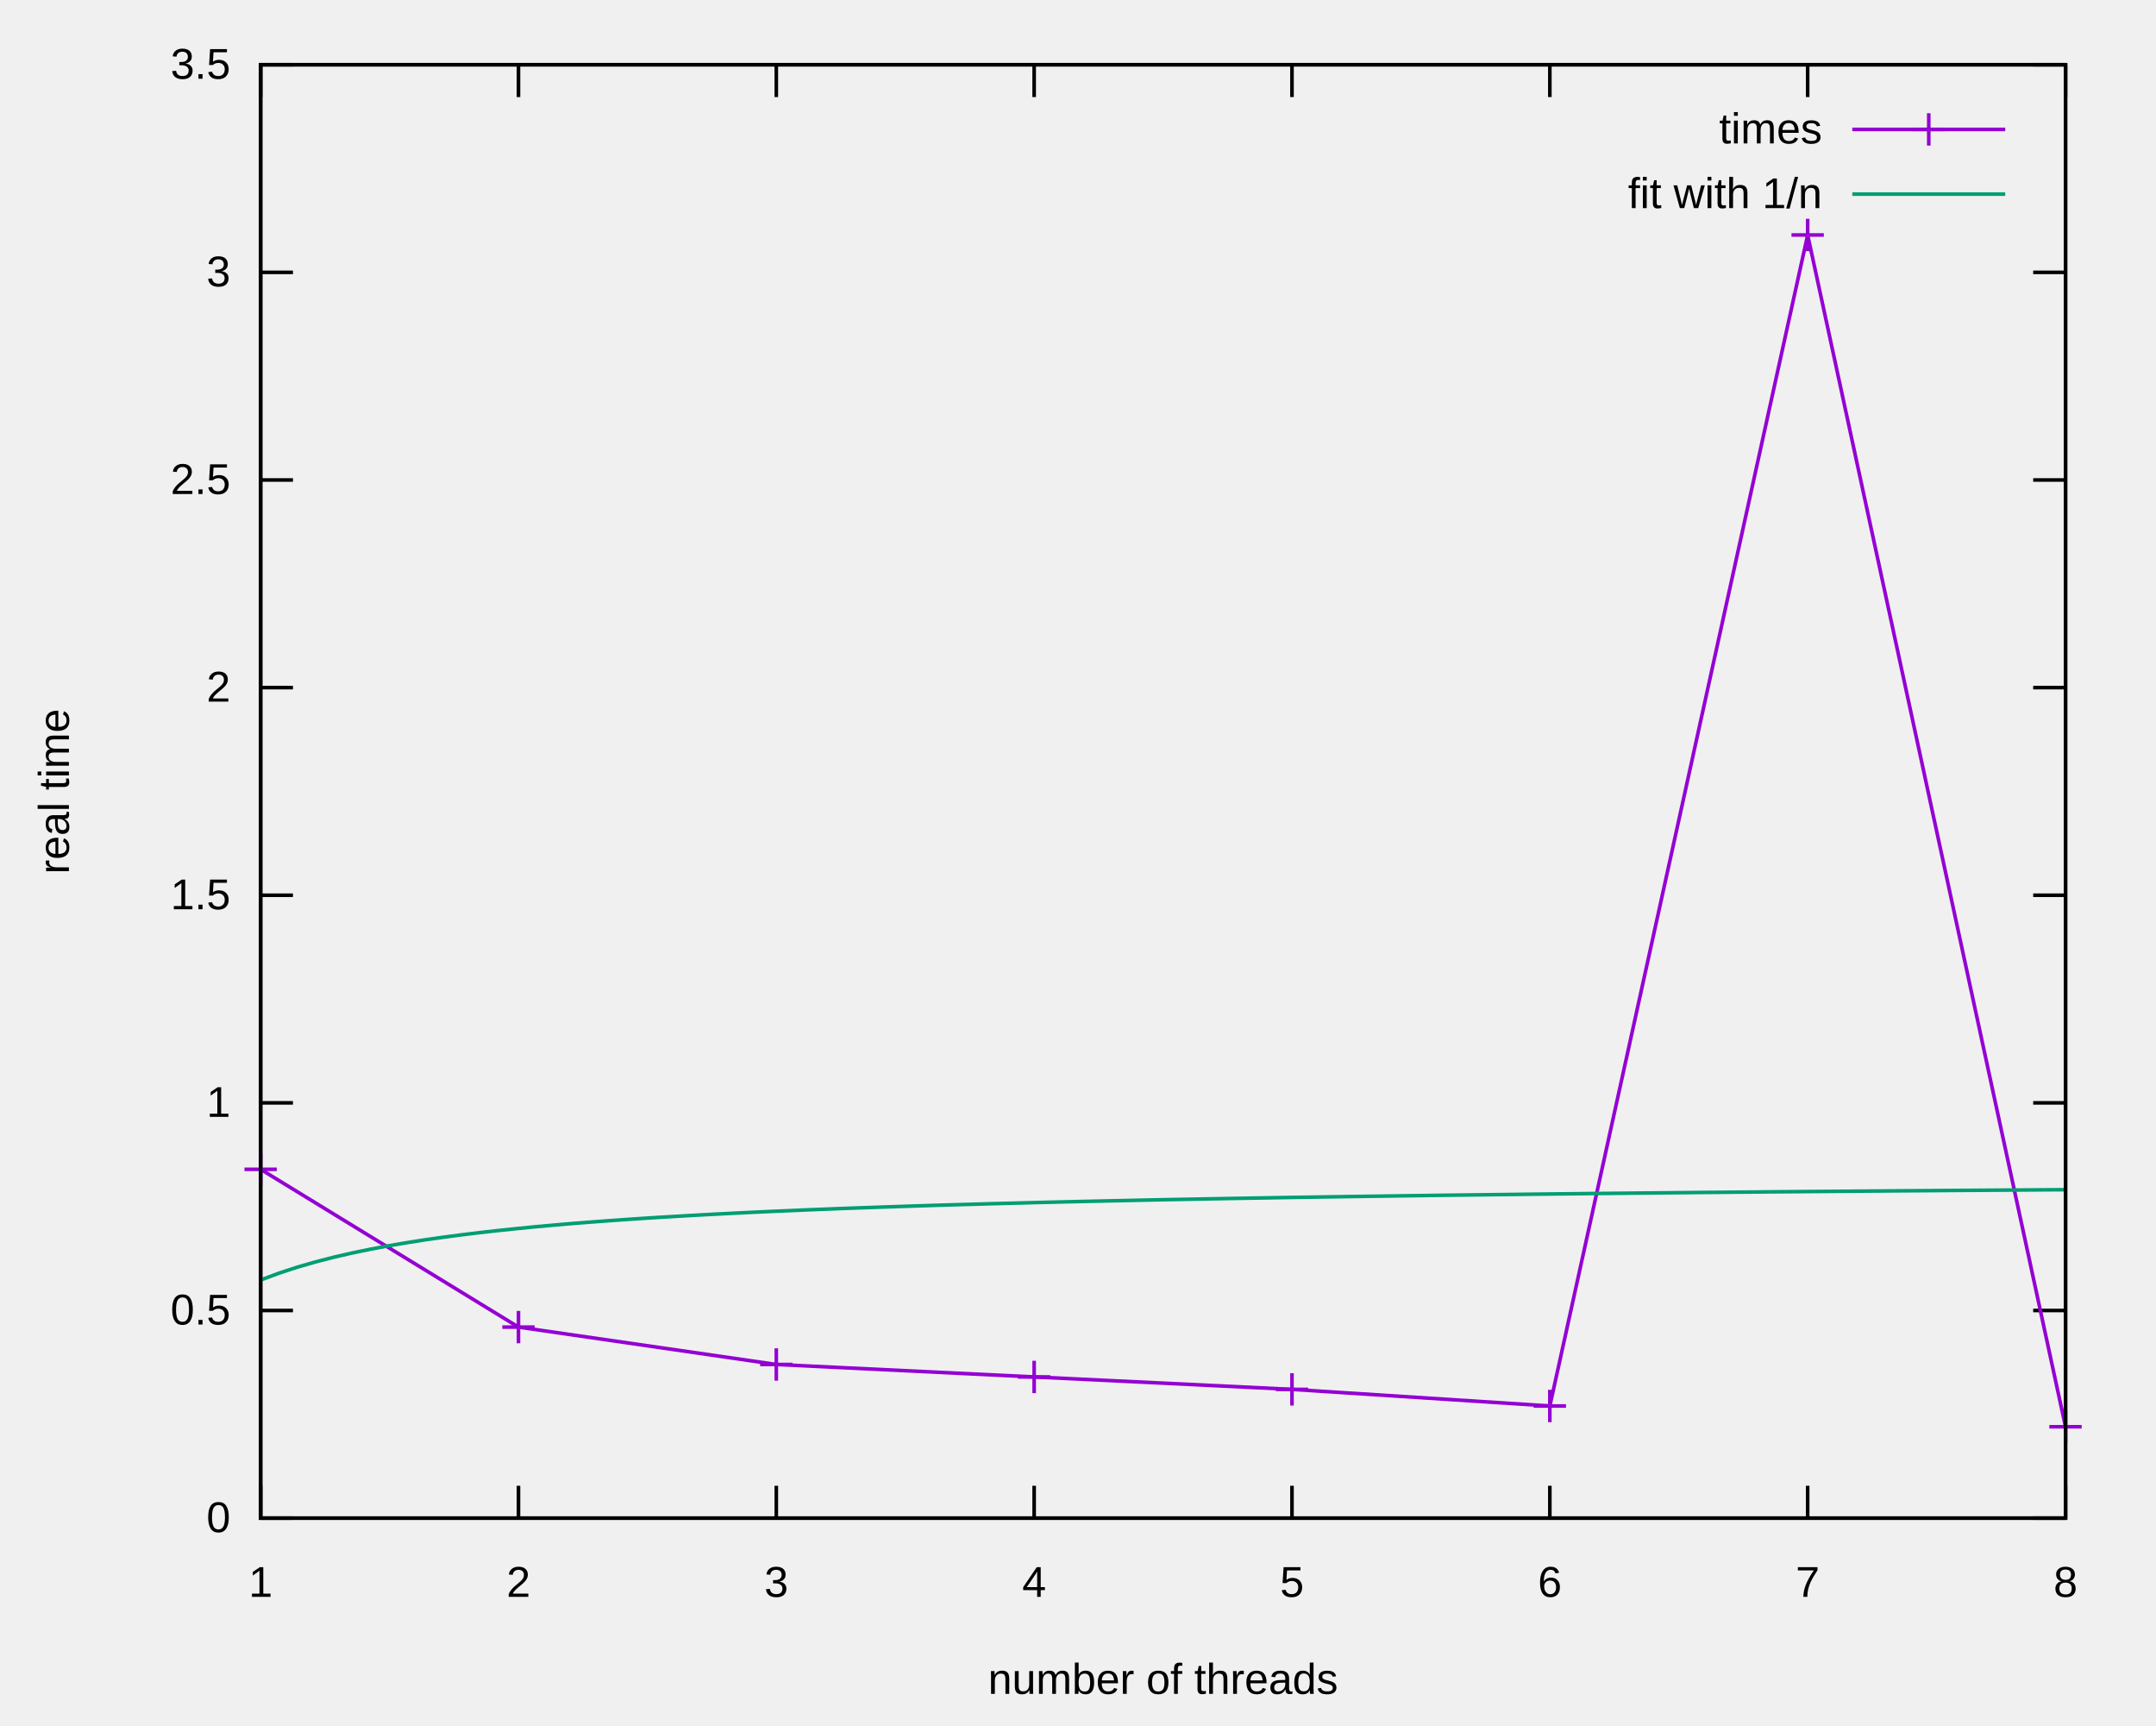
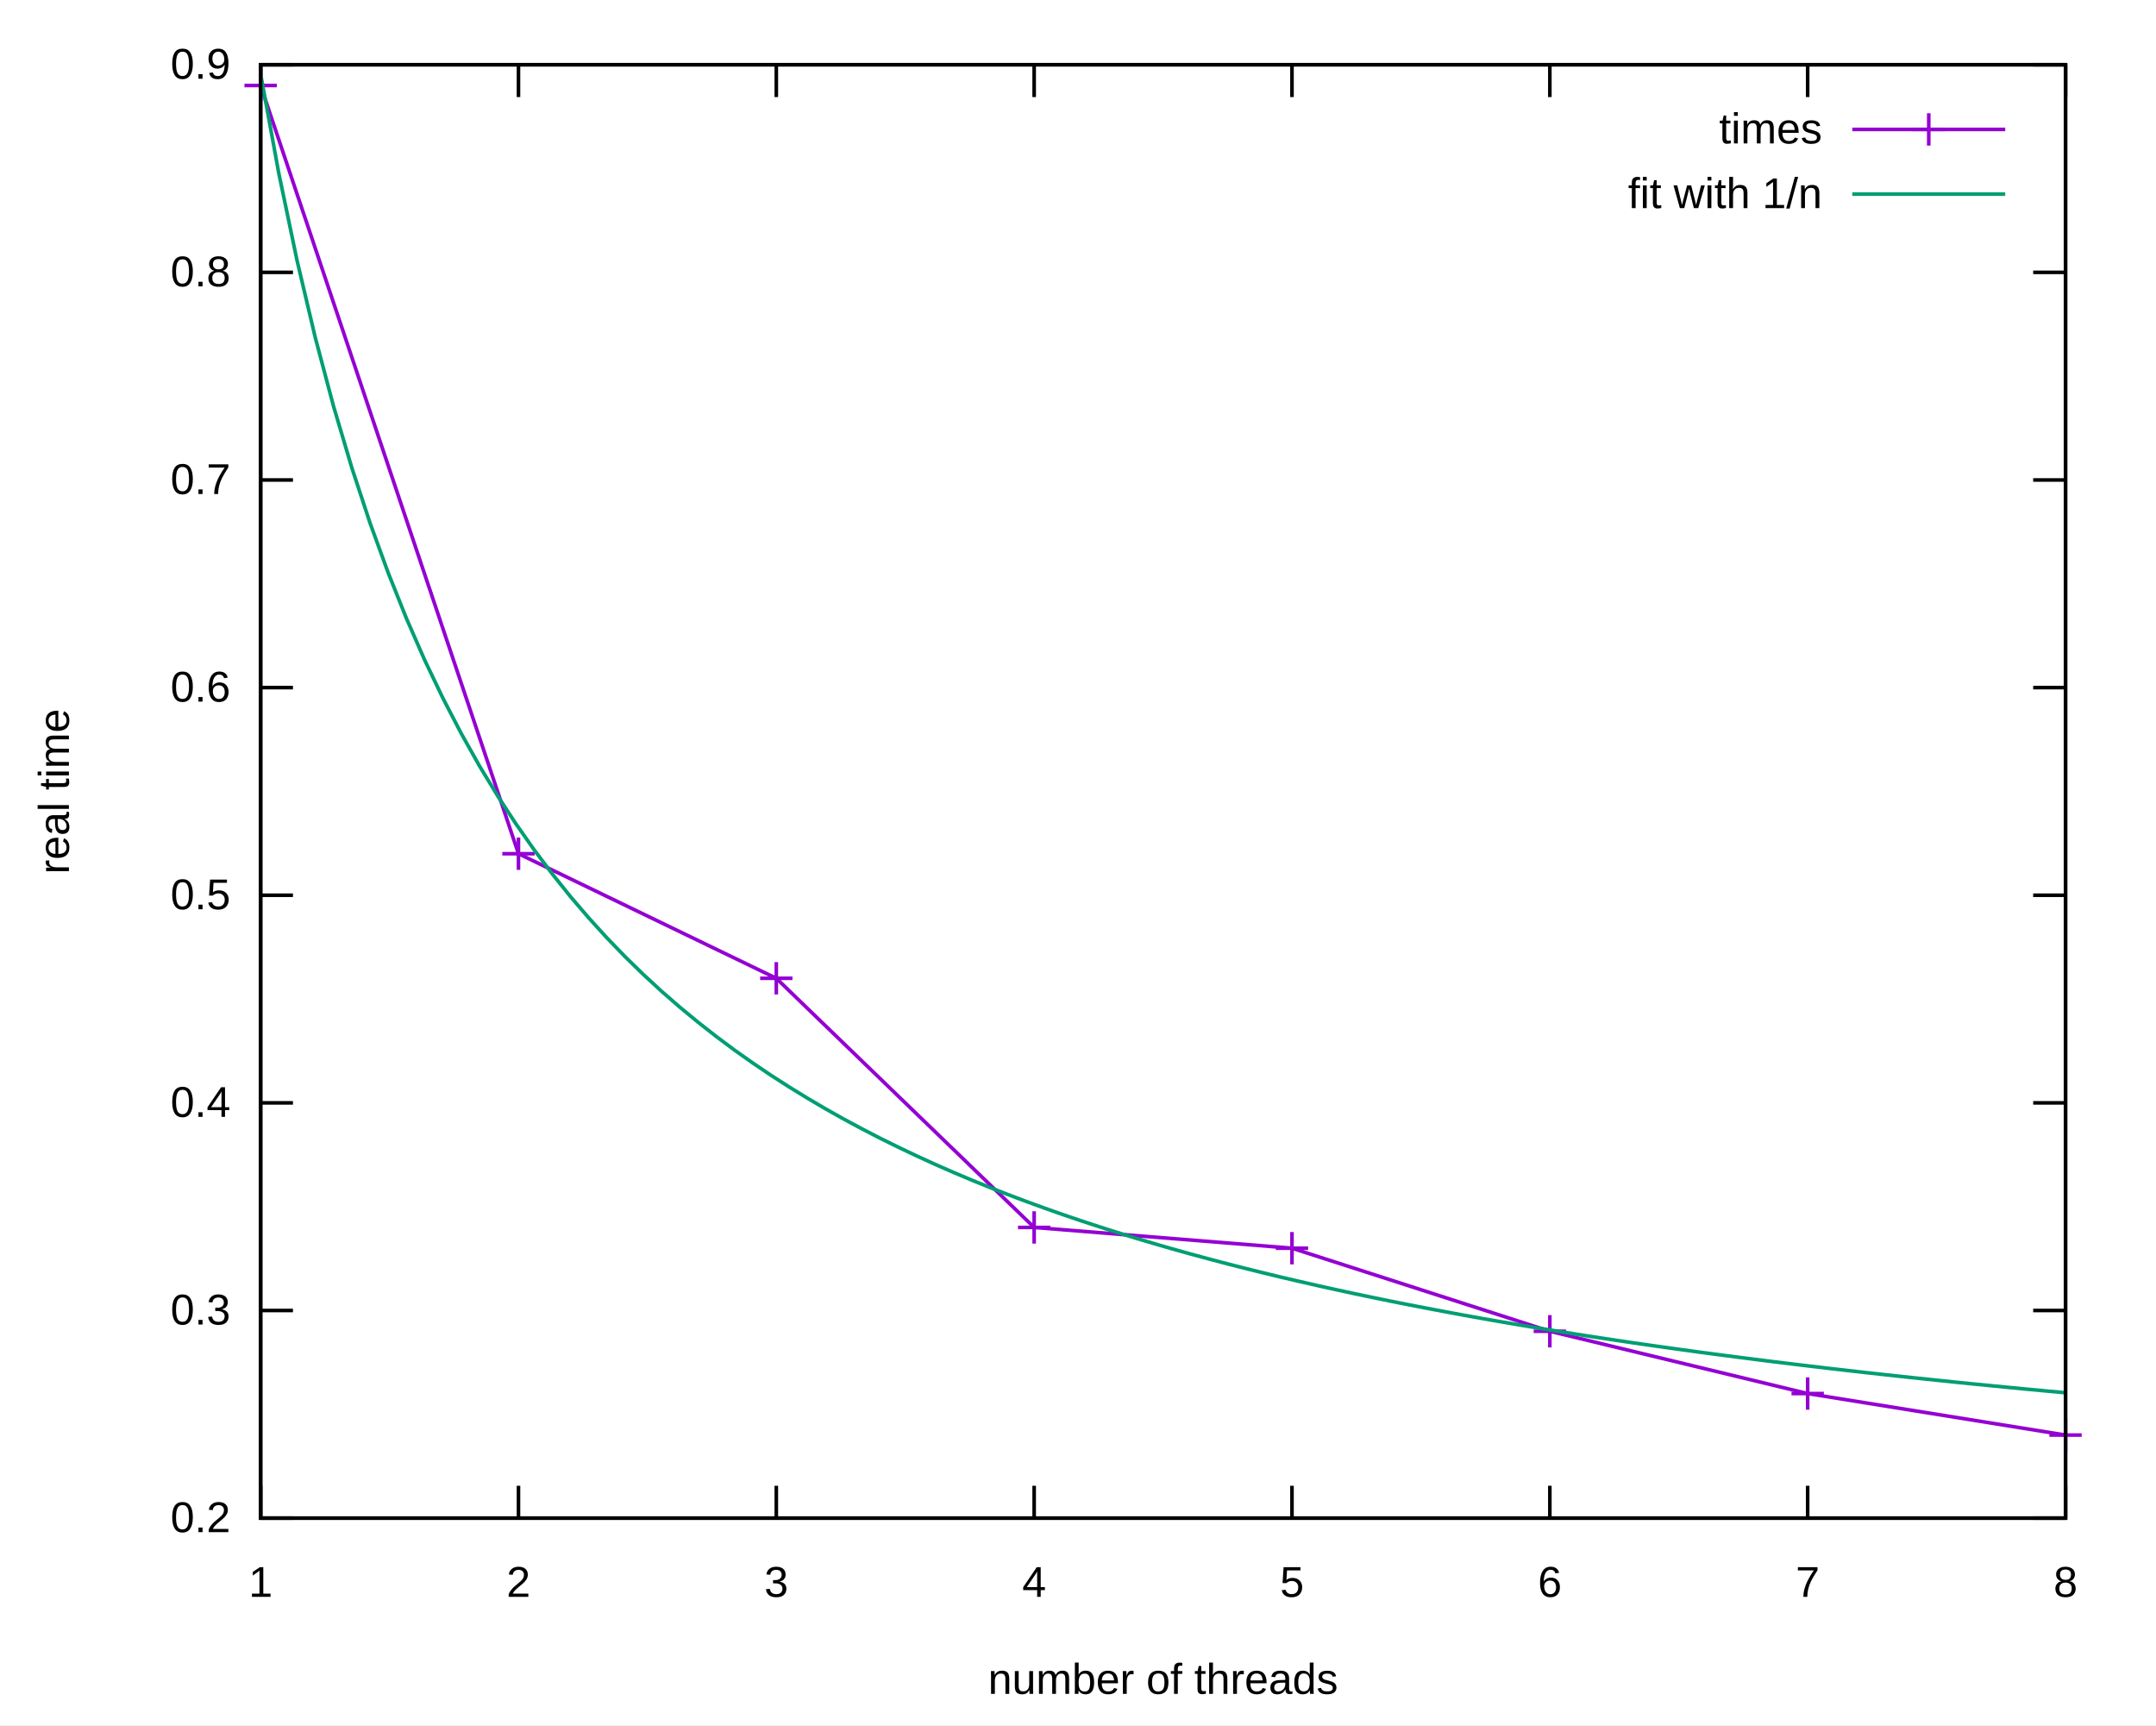
<svg xmlns="http://www.w3.org/2000/svg" xmlns:xlink="http://www.w3.org/1999/xlink" width="600" height="480" viewBox="0 0 600 480">
  <g id="gnuplot_canvas">
-     <rect x="0" y="0" width="600" height="480" fill="none" />
+     <rect x="0" y="0" width="600" height="480" fill="#ffffff" />
    <defs>
      <circle id="gpDot" r="0.5" stroke-width="0.5" stroke="currentColor" />
      <path id="gpPt0" stroke-width="0.222" stroke="currentColor" d="M-1,0 h2 M0,-1 v2" />
      <path id="gpPt1" stroke-width="0.222" stroke="currentColor" d="M-1,-1 L1,1 M1,-1 L-1,1" />
      <path id="gpPt2" stroke-width="0.222" stroke="currentColor" d="M-1,0 L1,0 M0,-1 L0,1 M-1,-1 L1,1 M-1,1 L1,-1" />
      <rect id="gpPt3" stroke-width="0.222" stroke="currentColor" x="-1" y="-1" width="2" height="2" />
      <rect id="gpPt4" stroke-width="0.222" stroke="currentColor" fill="currentColor" x="-1" y="-1" width="2" height="2" />
      <circle id="gpPt5" stroke-width="0.222" stroke="currentColor" cx="0" cy="0" r="1" />
      <use xlink:href="#gpPt5" id="gpPt6" fill="currentColor" stroke="none" />
      <path id="gpPt7" stroke-width="0.222" stroke="currentColor" d="M0,-1.33 L-1.33,0.67 L1.33,0.67 z" />
      <use xlink:href="#gpPt7" id="gpPt8" fill="currentColor" stroke="none" />
      <use xlink:href="#gpPt7" id="gpPt9" stroke="currentColor" transform="rotate(180)" />
      <use xlink:href="#gpPt9" id="gpPt10" fill="currentColor" stroke="none" />
      <use xlink:href="#gpPt3" id="gpPt11" stroke="currentColor" transform="rotate(45)" />
      <use xlink:href="#gpPt11" id="gpPt12" fill="currentColor" stroke="none" />
      <path id="gpPt13" stroke-width="0.222" stroke="currentColor" d="M0,1.330 L1.265,0.411 L0.782,-1.067 L-0.782,-1.076 L-1.265,0.411 z" />
      <use xlink:href="#gpPt13" id="gpPt14" fill="currentColor" stroke="none" />
      <filter id="textbox" filterUnits="objectBoundingBox" x="0" y="0" height="1" width="1">
-         <feFlood flood-color="white" flood-opacity="1" result="bgnd" />
+         <feFlood flood-color="#FFFFFF" flood-opacity="1" result="bgnd" />
        <feComposite in="SourceGraphic" in2="bgnd" operator="atop" />
      </filter>
      <filter id="greybox" filterUnits="objectBoundingBox" x="0" y="0" height="1" width="1">
        <feFlood flood-color="lightgrey" flood-opacity="1" result="grey" />
        <feComposite in="SourceGraphic" in2="grey" operator="atop" />
      </filter>
    </defs>
-     <g fill="none" color="white" stroke="currentColor" stroke-width="1.00" stroke-linecap="butt" stroke-linejoin="miter">
+     <g fill="none" color="#FFFFFF" stroke="currentColor" stroke-width="1.00" stroke-linecap="butt" stroke-linejoin="miter">
</g>
    <g fill="none" color="black" stroke="currentColor" stroke-width="1.00" stroke-linecap="butt" stroke-linejoin="miter">
      <path stroke="black" d="M72.53,422.40 L81.53,422.40 M574.82,422.40 L565.82,422.40  " />
      <g transform="translate(64.14,426.30)" stroke="none" fill="black" font-family="Arial" font-size="12.00" text-anchor="end">
        <text>
-           <tspan font-family="Arial"> 0</tspan>
+           <tspan font-family="Arial"> 0.2</tspan>
        </text>
      </g>
    </g>
    <g fill="none" color="black" stroke="currentColor" stroke-width="1.00" stroke-linecap="butt" stroke-linejoin="miter">
      <path stroke="black" d="M72.53,364.63 L81.53,364.63 M574.82,364.63 L565.82,364.63  " />
      <g transform="translate(64.14,368.53)" stroke="none" fill="black" font-family="Arial" font-size="12.00" text-anchor="end">
        <text>
-           <tspan font-family="Arial"> 0.5</tspan>
+           <tspan font-family="Arial"> 0.3</tspan>
        </text>
      </g>
    </g>
    <g fill="none" color="black" stroke="currentColor" stroke-width="1.00" stroke-linecap="butt" stroke-linejoin="miter">
      <path stroke="black" d="M72.53,306.86 L81.53,306.86 M574.82,306.86 L565.82,306.86  " />
      <g transform="translate(64.14,310.76)" stroke="none" fill="black" font-family="Arial" font-size="12.00" text-anchor="end">
        <text>
-           <tspan font-family="Arial"> 1</tspan>
+           <tspan font-family="Arial"> 0.4</tspan>
        </text>
      </g>
    </g>
    <g fill="none" color="black" stroke="currentColor" stroke-width="1.00" stroke-linecap="butt" stroke-linejoin="miter">
      <path stroke="black" d="M72.53,249.09 L81.53,249.09 M574.82,249.09 L565.82,249.09  " />
      <g transform="translate(64.14,252.99)" stroke="none" fill="black" font-family="Arial" font-size="12.00" text-anchor="end">
        <text>
-           <tspan font-family="Arial"> 1.5</tspan>
+           <tspan font-family="Arial"> 0.5</tspan>
        </text>
      </g>
    </g>
    <g fill="none" color="black" stroke="currentColor" stroke-width="1.00" stroke-linecap="butt" stroke-linejoin="miter">
      <path stroke="black" d="M72.53,191.32 L81.53,191.32 M574.82,191.32 L565.82,191.32  " />
      <g transform="translate(64.14,195.22)" stroke="none" fill="black" font-family="Arial" font-size="12.00" text-anchor="end">
        <text>
-           <tspan font-family="Arial"> 2</tspan>
+           <tspan font-family="Arial"> 0.6</tspan>
        </text>
      </g>
    </g>
    <g fill="none" color="black" stroke="currentColor" stroke-width="1.00" stroke-linecap="butt" stroke-linejoin="miter">
      <path stroke="black" d="M72.53,133.55 L81.53,133.55 M574.82,133.55 L565.82,133.55  " />
      <g transform="translate(64.14,137.45)" stroke="none" fill="black" font-family="Arial" font-size="12.00" text-anchor="end">
        <text>
-           <tspan font-family="Arial"> 2.5</tspan>
+           <tspan font-family="Arial"> 0.7</tspan>
        </text>
      </g>
    </g>
    <g fill="none" color="black" stroke="currentColor" stroke-width="1.00" stroke-linecap="butt" stroke-linejoin="miter">
      <path stroke="black" d="M72.53,75.78 L81.53,75.78 M574.82,75.78 L565.82,75.78  " />
      <g transform="translate(64.14,79.68)" stroke="none" fill="black" font-family="Arial" font-size="12.00" text-anchor="end">
        <text>
-           <tspan font-family="Arial"> 3</tspan>
+           <tspan font-family="Arial"> 0.8</tspan>
        </text>
      </g>
    </g>
    <g fill="none" color="black" stroke="currentColor" stroke-width="1.00" stroke-linecap="butt" stroke-linejoin="miter">
      <path stroke="black" d="M72.53,18.01 L81.53,18.01 M574.82,18.01 L565.82,18.01  " />
      <g transform="translate(64.14,21.91)" stroke="none" fill="black" font-family="Arial" font-size="12.00" text-anchor="end">
        <text>
-           <tspan font-family="Arial"> 3.5</tspan>
+           <tspan font-family="Arial"> 0.9</tspan>
        </text>
      </g>
    </g>
    <g fill="none" color="black" stroke="currentColor" stroke-width="1.00" stroke-linecap="butt" stroke-linejoin="miter">
      <path stroke="black" d="M72.53,422.40 L72.53,413.40 M72.53,18.01 L72.53,27.01  " />
      <g transform="translate(72.53,444.30)" stroke="none" fill="black" font-family="Arial" font-size="12.00" text-anchor="middle">
        <text>
          <tspan font-family="Arial"> 1</tspan>
        </text>
      </g>
    </g>
    <g fill="none" color="black" stroke="currentColor" stroke-width="1.00" stroke-linecap="butt" stroke-linejoin="miter">
      <path stroke="black" d="M144.29,422.40 L144.29,413.40 M144.29,18.01 L144.29,27.01  " />
      <g transform="translate(144.29,444.30)" stroke="none" fill="black" font-family="Arial" font-size="12.00" text-anchor="middle">
        <text>
          <tspan font-family="Arial"> 2</tspan>
        </text>
      </g>
    </g>
    <g fill="none" color="black" stroke="currentColor" stroke-width="1.00" stroke-linecap="butt" stroke-linejoin="miter">
      <path stroke="black" d="M216.04,422.40 L216.04,413.40 M216.04,18.01 L216.04,27.01  " />
      <g transform="translate(216.04,444.30)" stroke="none" fill="black" font-family="Arial" font-size="12.00" text-anchor="middle">
        <text>
          <tspan font-family="Arial"> 3</tspan>
        </text>
      </g>
    </g>
    <g fill="none" color="black" stroke="currentColor" stroke-width="1.00" stroke-linecap="butt" stroke-linejoin="miter">
      <path stroke="black" d="M287.80,422.40 L287.80,413.40 M287.80,18.01 L287.80,27.01  " />
      <g transform="translate(287.80,444.30)" stroke="none" fill="black" font-family="Arial" font-size="12.00" text-anchor="middle">
        <text>
          <tspan font-family="Arial"> 4</tspan>
        </text>
      </g>
    </g>
    <g fill="none" color="black" stroke="currentColor" stroke-width="1.00" stroke-linecap="butt" stroke-linejoin="miter">
      <path stroke="black" d="M359.55,422.40 L359.55,413.40 M359.55,18.01 L359.55,27.01  " />
      <g transform="translate(359.55,444.30)" stroke="none" fill="black" font-family="Arial" font-size="12.00" text-anchor="middle">
        <text>
          <tspan font-family="Arial"> 5</tspan>
        </text>
      </g>
    </g>
    <g fill="none" color="black" stroke="currentColor" stroke-width="1.00" stroke-linecap="butt" stroke-linejoin="miter">
      <path stroke="black" d="M431.31,422.40 L431.31,413.40 M431.31,18.01 L431.31,27.01  " />
      <g transform="translate(431.31,444.30)" stroke="none" fill="black" font-family="Arial" font-size="12.00" text-anchor="middle">
        <text>
          <tspan font-family="Arial"> 6</tspan>
        </text>
      </g>
    </g>
    <g fill="none" color="black" stroke="currentColor" stroke-width="1.00" stroke-linecap="butt" stroke-linejoin="miter">
      <path stroke="black" d="M503.06,422.40 L503.06,413.40 M503.06,18.01 L503.06,27.01  " />
      <g transform="translate(503.06,444.30)" stroke="none" fill="black" font-family="Arial" font-size="12.00" text-anchor="middle">
        <text>
          <tspan font-family="Arial"> 7</tspan>
        </text>
      </g>
    </g>
    <g fill="none" color="black" stroke="currentColor" stroke-width="1.00" stroke-linecap="butt" stroke-linejoin="miter">
      <path stroke="black" d="M574.82,422.40 L574.82,413.40 M574.82,18.01 L574.82,27.01  " />
      <g transform="translate(574.82,444.30)" stroke="none" fill="black" font-family="Arial" font-size="12.00" text-anchor="middle">
        <text>
          <tspan font-family="Arial"> 8</tspan>
        </text>
      </g>
    </g>
    <g fill="none" color="black" stroke="currentColor" stroke-width="1.00" stroke-linecap="butt" stroke-linejoin="miter">
</g>
    <g fill="none" color="black" stroke="currentColor" stroke-width="1.00" stroke-linecap="butt" stroke-linejoin="miter">
      <path stroke="black" d="M72.53,18.01 L72.53,422.40 L574.82,422.40 L574.82,18.01 L72.53,18.01 Z  " />
    </g>
    <g fill="none" color="black" stroke="currentColor" stroke-width="1.00" stroke-linecap="butt" stroke-linejoin="miter">
</g>
    <g id="gnuplot_plot_1">
      <g fill="none" color="black" stroke="currentColor" stroke-width="1.00" stroke-linecap="butt" stroke-linejoin="miter">
        <g transform="translate(507.09,39.91)" stroke="none" fill="black" font-family="Arial" font-size="12.00" text-anchor="end">
          <text>
            <tspan font-family="Arial">times</tspan>
          </text>
        </g>
      </g>
      <g fill="none" color="black" stroke="currentColor" stroke-width="1.00" stroke-linecap="butt" stroke-linejoin="miter">
-         <path stroke="rgb(148,   0, 211)" d="M515.48,36.01 L558.04,36.01 M72.53,325.35 L144.29,369.25 L216.04,379.65 L287.80,383.12 L359.55,386.58 L431.31,391.20   L503.06,65.38 L574.82,396.98  " />
-         <use xlink:href="#gpPt0" transform="translate(72.53,325.35) scale(4.50)" color="rgb(148,   0, 211)" />
-         <use xlink:href="#gpPt0" transform="translate(144.29,369.25) scale(4.50)" color="rgb(148,   0, 211)" />
-         <use xlink:href="#gpPt0" transform="translate(216.04,379.65) scale(4.50)" color="rgb(148,   0, 211)" />
-         <use xlink:href="#gpPt0" transform="translate(287.80,383.12) scale(4.50)" color="rgb(148,   0, 211)" />
-         <use xlink:href="#gpPt0" transform="translate(359.55,386.58) scale(4.50)" color="rgb(148,   0, 211)" />
-         <use xlink:href="#gpPt0" transform="translate(431.31,391.20) scale(4.50)" color="rgb(148,   0, 211)" />
-         <use xlink:href="#gpPt0" transform="translate(503.06,65.38) scale(4.50)" color="rgb(148,   0, 211)" />
-         <use xlink:href="#gpPt0" transform="translate(574.82,396.98) scale(4.50)" color="rgb(148,   0, 211)" />
+         <path stroke="rgb(148,   0, 211)" d="M515.48,36.01 L558.04,36.01 M72.53,23.79 L144.29,237.54 L216.04,272.20 L287.80,341.52 L359.55,347.30 L431.31,370.41   L503.06,387.74 L574.82,399.29  " />
+         <use xlink:href="#gpPt0" transform="translate(72.53,23.79) scale(4.50)" color="rgb(148,   0, 211)" />
+         <use xlink:href="#gpPt0" transform="translate(144.29,237.54) scale(4.50)" color="rgb(148,   0, 211)" />
+         <use xlink:href="#gpPt0" transform="translate(216.04,272.20) scale(4.50)" color="rgb(148,   0, 211)" />
+         <use xlink:href="#gpPt0" transform="translate(287.80,341.52) scale(4.50)" color="rgb(148,   0, 211)" />
+         <use xlink:href="#gpPt0" transform="translate(359.55,347.30) scale(4.50)" color="rgb(148,   0, 211)" />
+         <use xlink:href="#gpPt0" transform="translate(431.31,370.41) scale(4.50)" color="rgb(148,   0, 211)" />
+         <use xlink:href="#gpPt0" transform="translate(503.06,387.74) scale(4.50)" color="rgb(148,   0, 211)" />
+         <use xlink:href="#gpPt0" transform="translate(574.82,399.29) scale(4.50)" color="rgb(148,   0, 211)" />
        <use xlink:href="#gpPt0" transform="translate(536.76,36.01) scale(4.50)" color="rgb(148,   0, 211)" />
      </g>
    </g>
    <g id="gnuplot_plot_2">
      <g fill="none" color="black" stroke="currentColor" stroke-width="1.00" stroke-linecap="butt" stroke-linejoin="miter">
        <g transform="translate(507.09,57.91)" stroke="none" fill="black" font-family="Arial" font-size="12.00" text-anchor="end">
          <text>
            <tspan font-family="Arial">fit with 1/n</tspan>
          </text>
        </g>
      </g>
      <g fill="none" color="black" stroke="currentColor" stroke-width="1.00" stroke-linecap="butt" stroke-linejoin="miter">
-         <path stroke="rgb(  0, 158, 115)" d="M515.48,54.01 L558.04,54.01 M72.53,356.15 L77.60,354.26 L82.68,352.59 L87.75,351.13 L92.82,349.82 L97.90,348.65   L102.97,347.60 L108.05,346.64 L113.12,345.78 L118.19,344.98 L123.27,344.26 L128.34,343.59 L133.41,342.97 L138.49,342.40   L143.56,341.87 L148.63,341.37 L153.71,340.91 L158.78,340.47 L163.86,340.07 L168.93,339.69 L174.00,339.33 L179.08,338.99   L184.15,338.67 L189.22,338.37 L194.30,338.08 L199.37,337.81 L204.44,337.55 L209.52,337.30 L214.59,337.07 L219.67,336.85   L224.74,336.63 L229.81,336.43 L234.89,336.23 L239.96,336.05 L245.03,335.87 L250.11,335.70 L255.18,335.53 L260.25,335.37   L265.33,335.22 L270.40,335.08 L275.48,334.93 L280.55,334.80 L285.62,334.67 L290.70,334.54 L295.77,334.42 L300.84,334.30   L305.92,334.19 L310.99,334.08 L316.06,333.97 L321.14,333.86 L326.21,333.76 L331.29,333.67 L336.36,333.57 L341.43,333.48   L346.51,333.39 L351.58,333.31 L356.65,333.22 L361.73,333.14 L366.80,333.06 L371.87,332.99 L376.95,332.91 L382.02,332.84   L387.10,332.77 L392.17,332.70 L397.24,332.63 L402.32,332.56 L407.39,332.50 L412.46,332.44 L417.54,332.38 L422.61,332.32   L427.68,332.26 L432.76,332.20 L437.83,332.15 L442.91,332.09 L447.98,332.04 L453.05,331.99 L458.13,331.94 L463.20,331.89   L468.27,331.84 L473.35,331.79 L478.42,331.75 L483.49,331.70 L488.57,331.66 L493.64,331.61 L498.72,331.57 L503.79,331.53   L508.86,331.49 L513.94,331.45 L519.01,331.41 L524.08,331.37 L529.16,331.33 L534.23,331.30 L539.30,331.26 L544.38,331.22   L549.45,331.19 L554.53,331.15 L559.60,331.12 L564.67,331.09 L569.75,331.05 L574.82,331.02  " />
-       </g>
-     </g>
-     <g fill="none" color="white" stroke="rgb(  0, 158, 115)" stroke-width="2.00" stroke-linecap="butt" stroke-linejoin="miter">
+         <path stroke="rgb(  0, 158, 115)" d="M515.48,54.01 L558.04,54.01 M72.53,20.59 L77.60,48.28 L82.68,72.54 L87.75,93.97 L92.82,113.04 L97.90,130.12   L102.97,145.50 L108.05,159.43 L113.12,172.10 L118.19,183.67 L123.27,194.28 L128.34,204.05 L133.41,213.08 L138.49,221.44   L143.56,229.20 L148.63,236.43 L153.71,243.18 L158.78,249.50 L163.86,255.42 L168.93,260.99 L174.00,266.23 L179.08,271.18   L184.15,275.85 L189.22,280.26 L194.30,284.45 L199.37,288.42 L204.44,292.20 L209.52,295.79 L214.59,299.21 L219.67,302.47   L224.74,305.58 L229.81,308.56 L234.89,311.41 L239.96,314.13 L245.03,316.75 L250.11,319.25 L255.18,321.66 L260.25,323.97   L265.33,326.20 L270.40,328.34 L275.48,330.40 L280.55,332.39 L285.62,334.30 L290.70,336.15 L295.77,337.94 L300.84,339.66   L305.92,341.33 L310.99,342.94 L316.06,344.50 L321.14,346.01 L326.21,347.48 L331.29,348.90 L336.36,350.27 L341.43,351.61   L346.51,352.90 L351.58,354.16 L356.65,355.39 L361.73,356.57 L366.80,357.73 L371.87,358.85 L376.95,359.95 L382.02,361.01   L387.10,362.05 L392.17,363.06 L397.24,364.04 L402.32,365.00 L407.39,365.94 L412.46,366.85 L417.54,367.74 L422.61,368.61   L427.68,369.45 L432.76,370.28 L437.83,371.09 L442.91,371.88 L447.98,372.65 L453.05,373.41 L458.13,374.15 L463.20,374.87   L468.27,375.57 L473.35,376.27 L478.42,376.94 L483.49,377.60 L488.57,378.25 L493.64,378.89 L498.72,379.51 L503.79,380.12   L508.86,380.72 L513.94,381.30 L519.01,381.88 L524.08,382.44 L529.16,382.99 L534.23,383.53 L539.30,384.06 L544.38,384.59   L549.45,385.10 L554.53,385.60 L559.60,386.09 L564.67,386.58 L569.75,387.05 L574.82,387.52  " />
+       </g>
+     </g>
+     <g fill="none" color="#FFFFFF" stroke="rgb(  0, 158, 115)" stroke-width="2.00" stroke-linecap="butt" stroke-linejoin="miter">
</g>
    <g fill="none" color="black" stroke="currentColor" stroke-width="2.00" stroke-linecap="butt" stroke-linejoin="miter">
</g>
    <g fill="none" color="black" stroke="black" stroke-width="1.00" stroke-linecap="butt" stroke-linejoin="miter">
</g>
    <g fill="none" color="black" stroke="currentColor" stroke-width="1.00" stroke-linecap="butt" stroke-linejoin="miter">
      <path stroke="black" d="M72.53,18.01 L72.53,422.40 L574.82,422.40 L574.82,18.01 L72.53,18.01 Z  " />
      <g transform="translate(19.18,220.21) rotate(270.00)" stroke="none" fill="black" font-family="Arial" font-size="12.00" text-anchor="middle">
        <text>
          <tspan font-family="Arial">real time</tspan>
        </text>
      </g>
    </g>
    <g fill="none" color="black" stroke="currentColor" stroke-width="1.00" stroke-linecap="butt" stroke-linejoin="miter">
      <g transform="translate(323.67,471.30)" stroke="none" fill="black" font-family="Arial" font-size="12.00" text-anchor="middle">
        <text>
          <tspan font-family="Arial">number of threads</tspan>
        </text>
      </g>
    </g>
    <g fill="none" color="black" stroke="currentColor" stroke-width="1.00" stroke-linecap="butt" stroke-linejoin="miter">
</g>
    <g fill="none" color="black" stroke="currentColor" stroke-width="1.00" stroke-linecap="butt" stroke-linejoin="miter">
</g>
  </g>
</svg>
